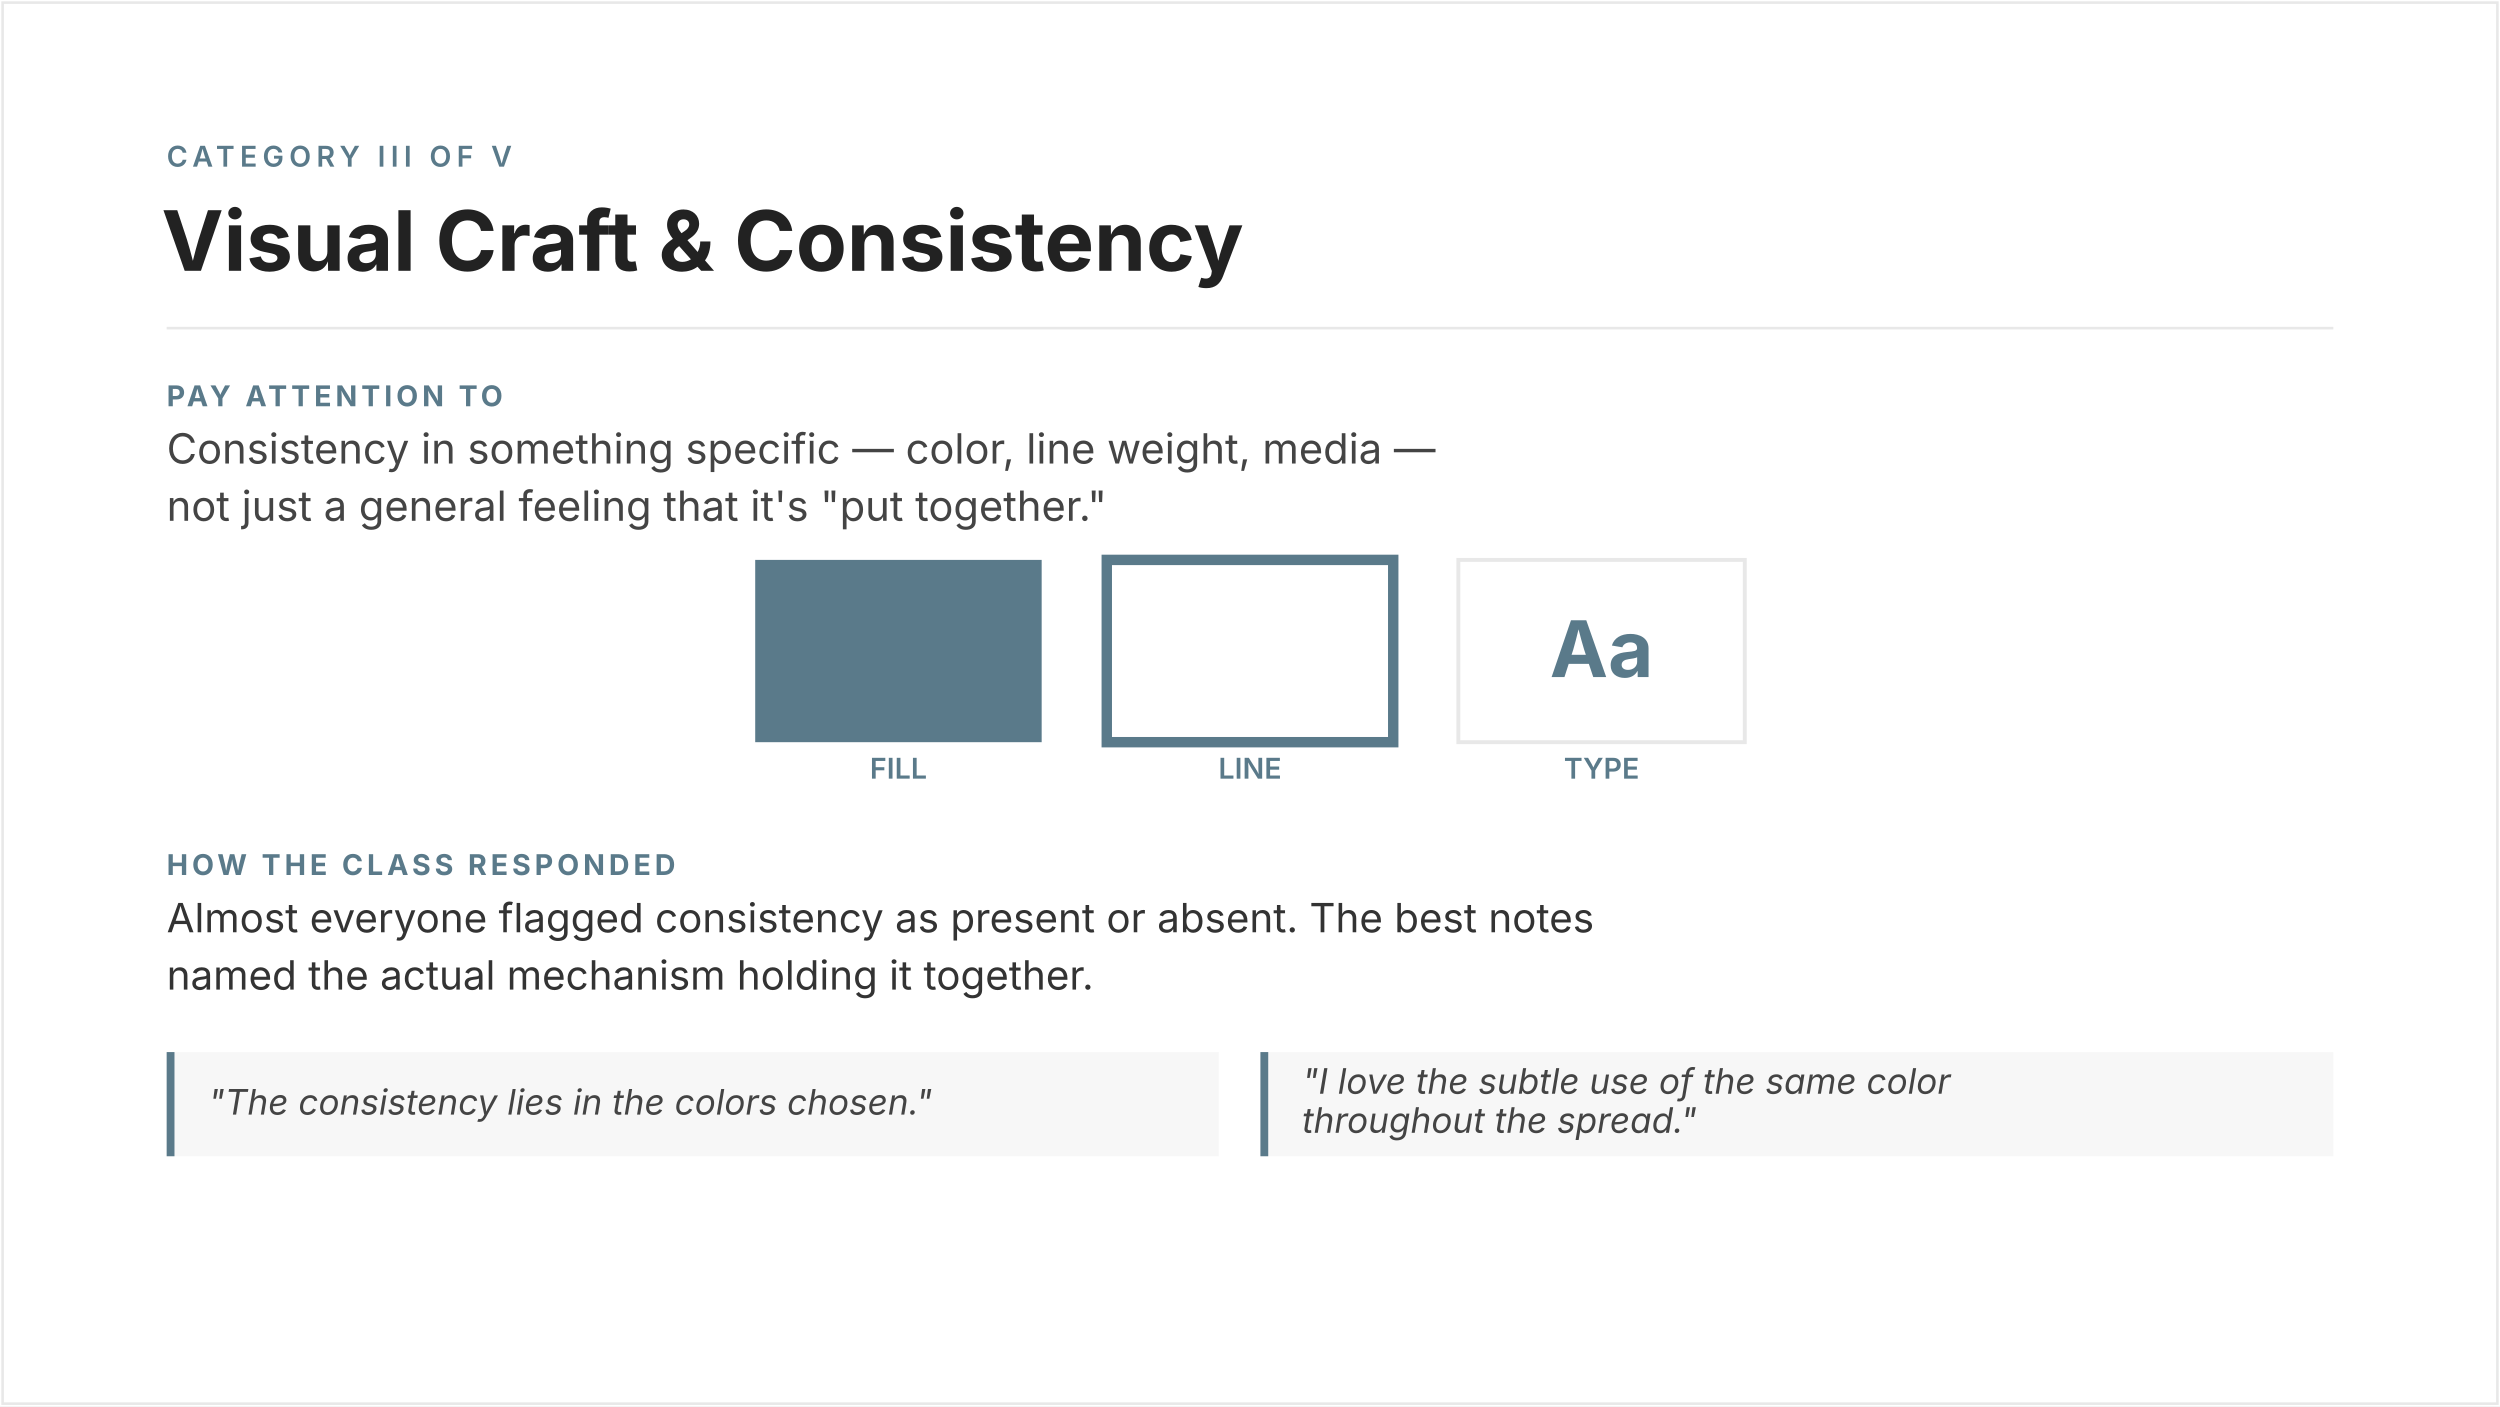
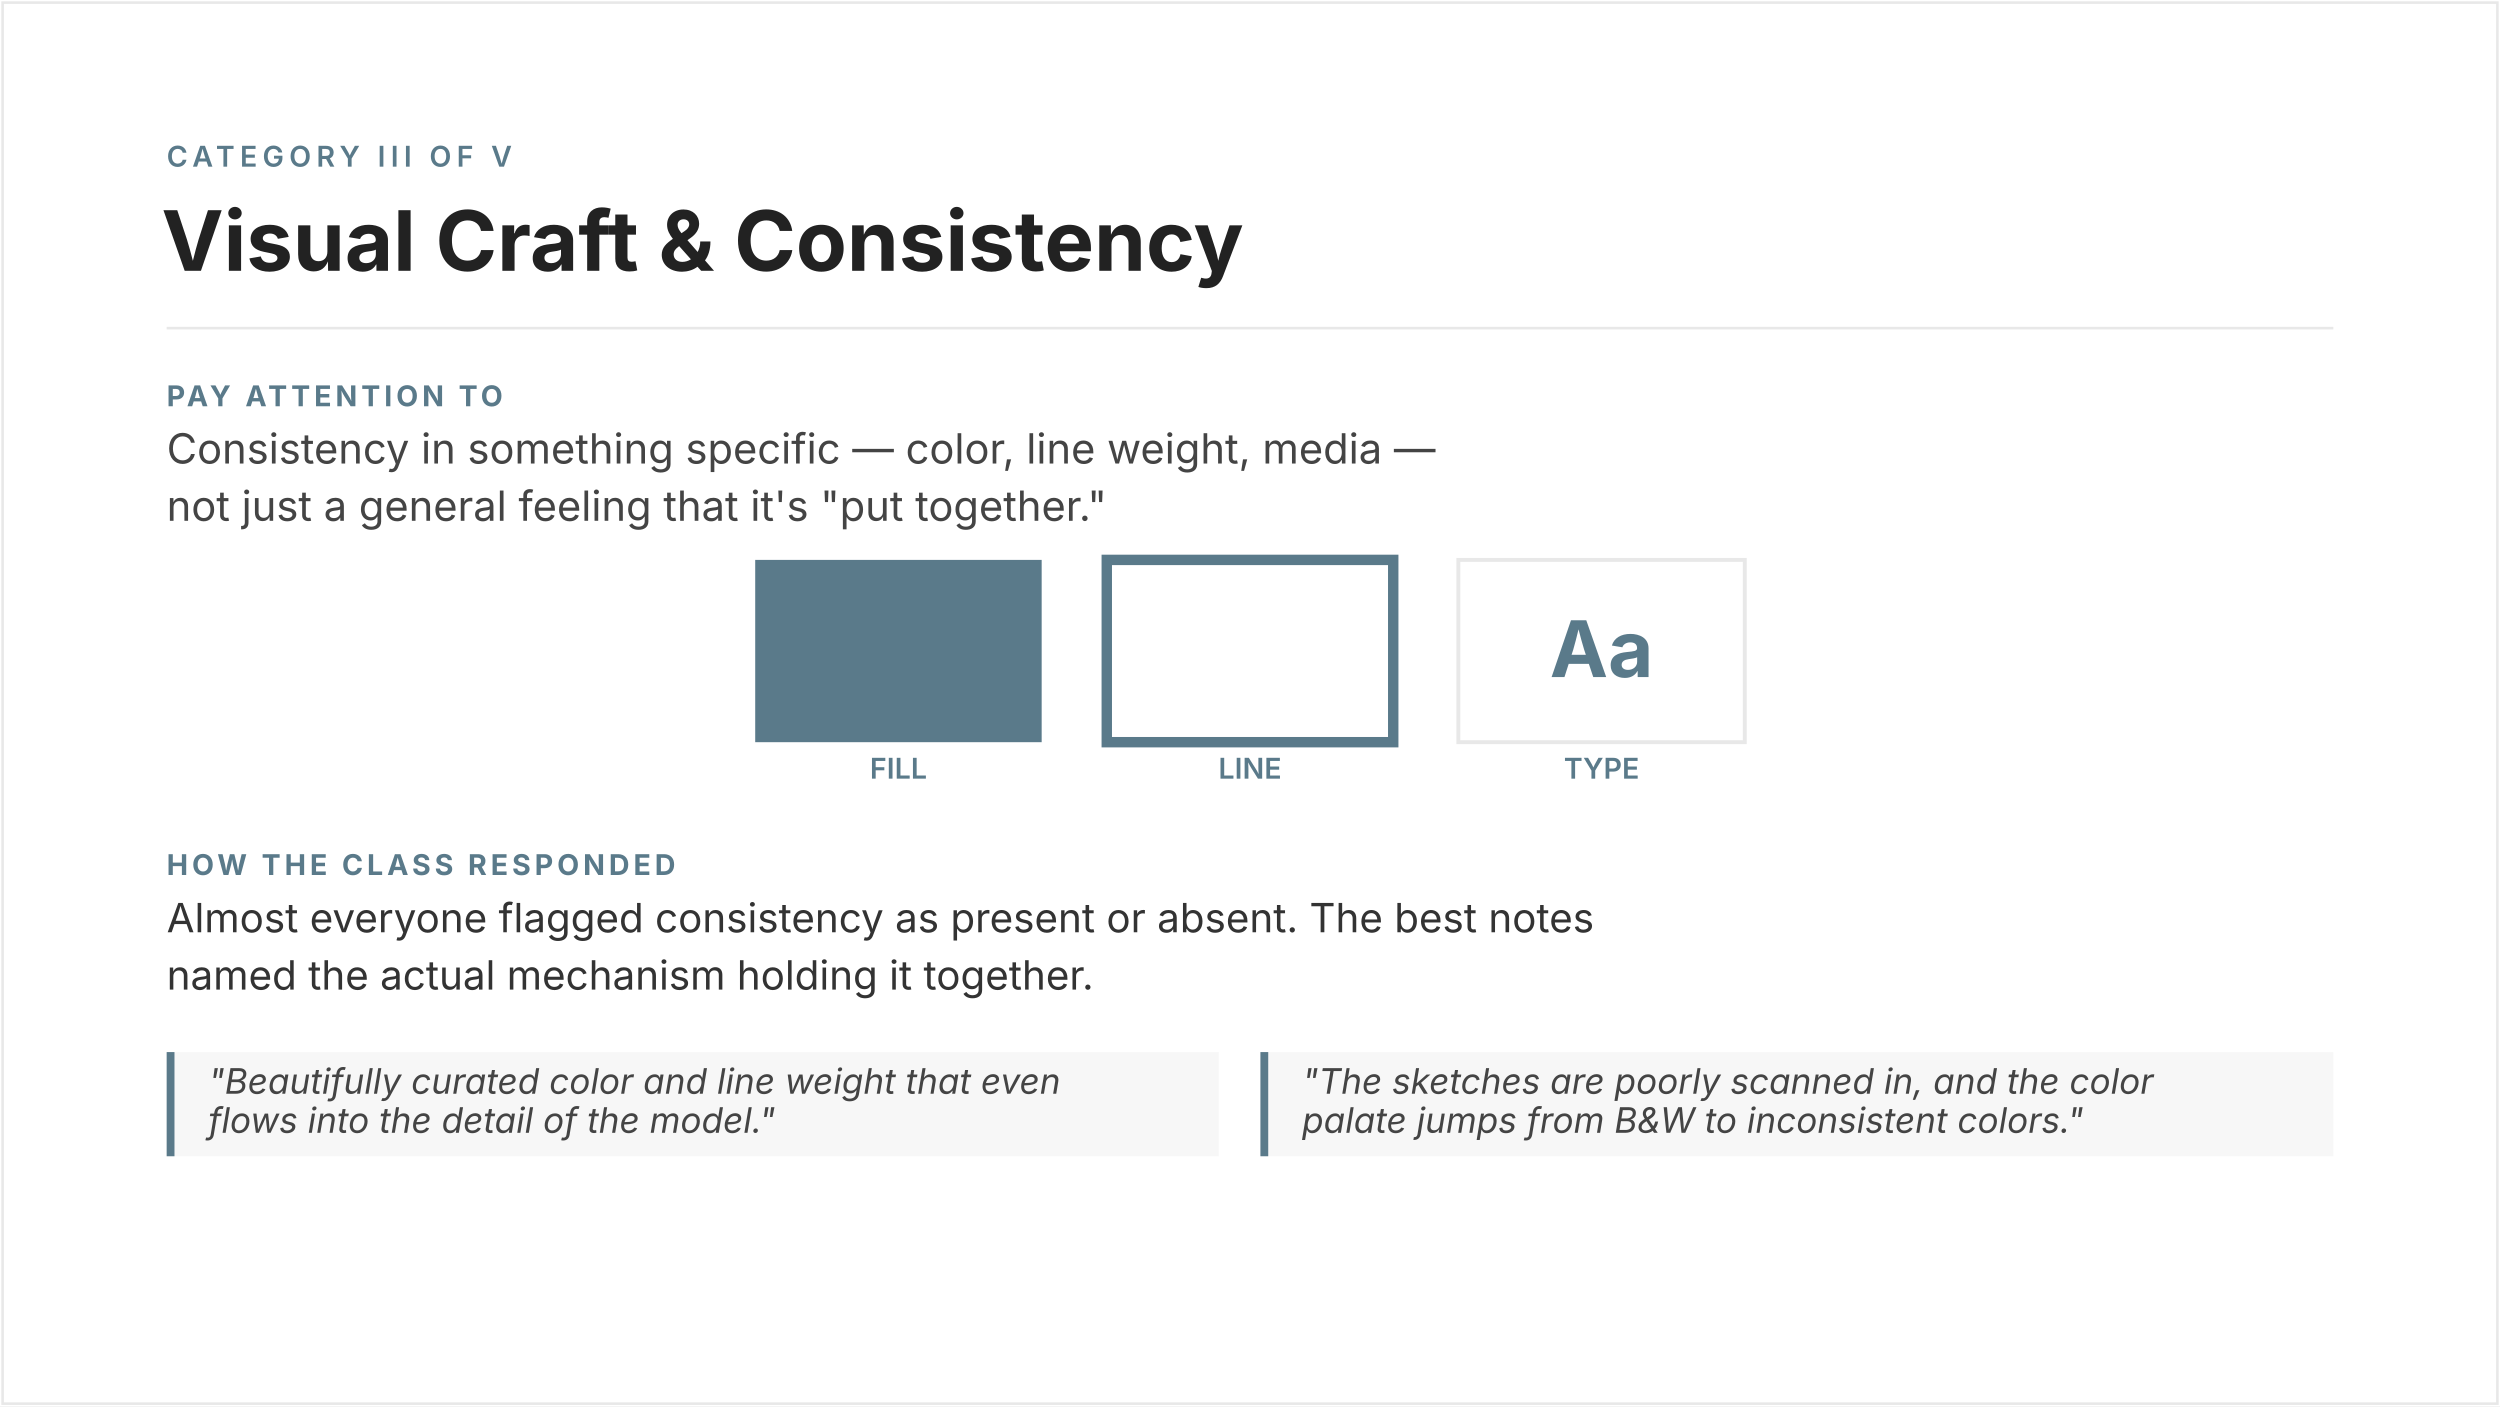
<svg xmlns="http://www.w3.org/2000/svg" width="960" height="540" viewBox="0 0 960 540" font-family="'Inter','Helvetica Neue',Arial,sans-serif">
  <rect x="0" y="0" width="960" height="540" fill="#fff" />
  <rect x="1" y="1" width="958" height="538" fill="none" stroke="#e8e8e8" stroke-width="1" />
  <text x="64" y="64" font-size="11" font-weight="600" letter-spacing="2" fill="#5a7a8a">CATEGORY III OF V</text>
  <text x="62" y="104" font-size="32" font-weight="700" fill="#222">Visual Craft &amp; Consistency</text>
  <line x1="64" y1="126" x2="896" y2="126" stroke="#e8e8e8" stroke-width="1" />
  <text x="64" y="156" font-size="11" font-weight="700" letter-spacing="1.5" fill="#5a7a8a">PAY ATTENTION TO</text>
  <text x="64" y="178" font-size="16" fill="#444">Consistency in something specific — color, line weight, media —</text>
  <text x="64" y="200" font-size="16" fill="#444">not just a general feeling that it's "put together."</text>
  <g>
    <rect x="290" y="215" width="110" height="70" fill="#5a7a8a" />
    <text x="345" y="299" font-size="11" fill="#5a7a8a" font-weight="600" text-anchor="middle">FILL</text>
    <rect x="425" y="215" width="110" height="70" fill="#fff" stroke="#5a7a8a" stroke-width="4" />
    <text x="480" y="299" font-size="11" fill="#5a7a8a" font-weight="600" text-anchor="middle">LINE</text>
    <rect x="560" y="215" width="110" height="70" fill="#fff" stroke="#e8e8e8" stroke-width="1.5" />
    <text x="615" y="260" font-size="30" fill="#5a7a8a" font-weight="700" text-anchor="middle">Aa</text>
    <text x="615" y="299" font-size="11" fill="#5a7a8a" font-weight="600" text-anchor="middle">TYPE</text>
  </g>
  <text x="64" y="336" font-size="11" font-weight="700" letter-spacing="1.5" fill="#5a7a8a">HOW THE CLASS RESPONDED</text>
  <text x="64" y="358" font-size="15.5" fill="#333">Almost everyone flagged consistency as present or absent. The best notes</text>
  <text x="64" y="380" font-size="15.5" fill="#333">named the actual mechanism holding it together.</text>
  <rect x="64" y="404" width="404" height="40" fill="#f7f7f7" />
  <rect x="64" y="404" width="3" height="40" fill="#5a7a8a" />
-   <text x="80" y="428" font-size="13.5" fill="#444" font-style="italic">"The consistency lies in the colors chosen."</text>
+   <text x="80" y="420" font-size="13.5" fill="#444" font-style="italic">"Beautifully curated color and line weight that even</text>
+   <text x="80" y="435" font-size="13.5" fill="#444" font-style="italic">flows into the detail of the model."</text>
  <rect x="484" y="404" width="412" height="40" fill="#f7f7f7" />
  <rect x="484" y="404" width="3" height="40" fill="#5a7a8a" />
-   <text x="500" y="420" font-size="13.5" fill="#444" font-style="italic">"I love the subtle use of the same color</text>
-   <text x="500" y="435" font-size="13.5" fill="#444" font-style="italic">throughout the spread."</text>
+   <text x="500" y="420" font-size="13.5" fill="#444" font-style="italic">"The sketches are poorly scanned in, and the color</text>
+   <text x="500" y="435" font-size="13.5" fill="#444" font-style="italic">palate jumps from B&amp;W to inconsistent colors."</text>
</svg>
